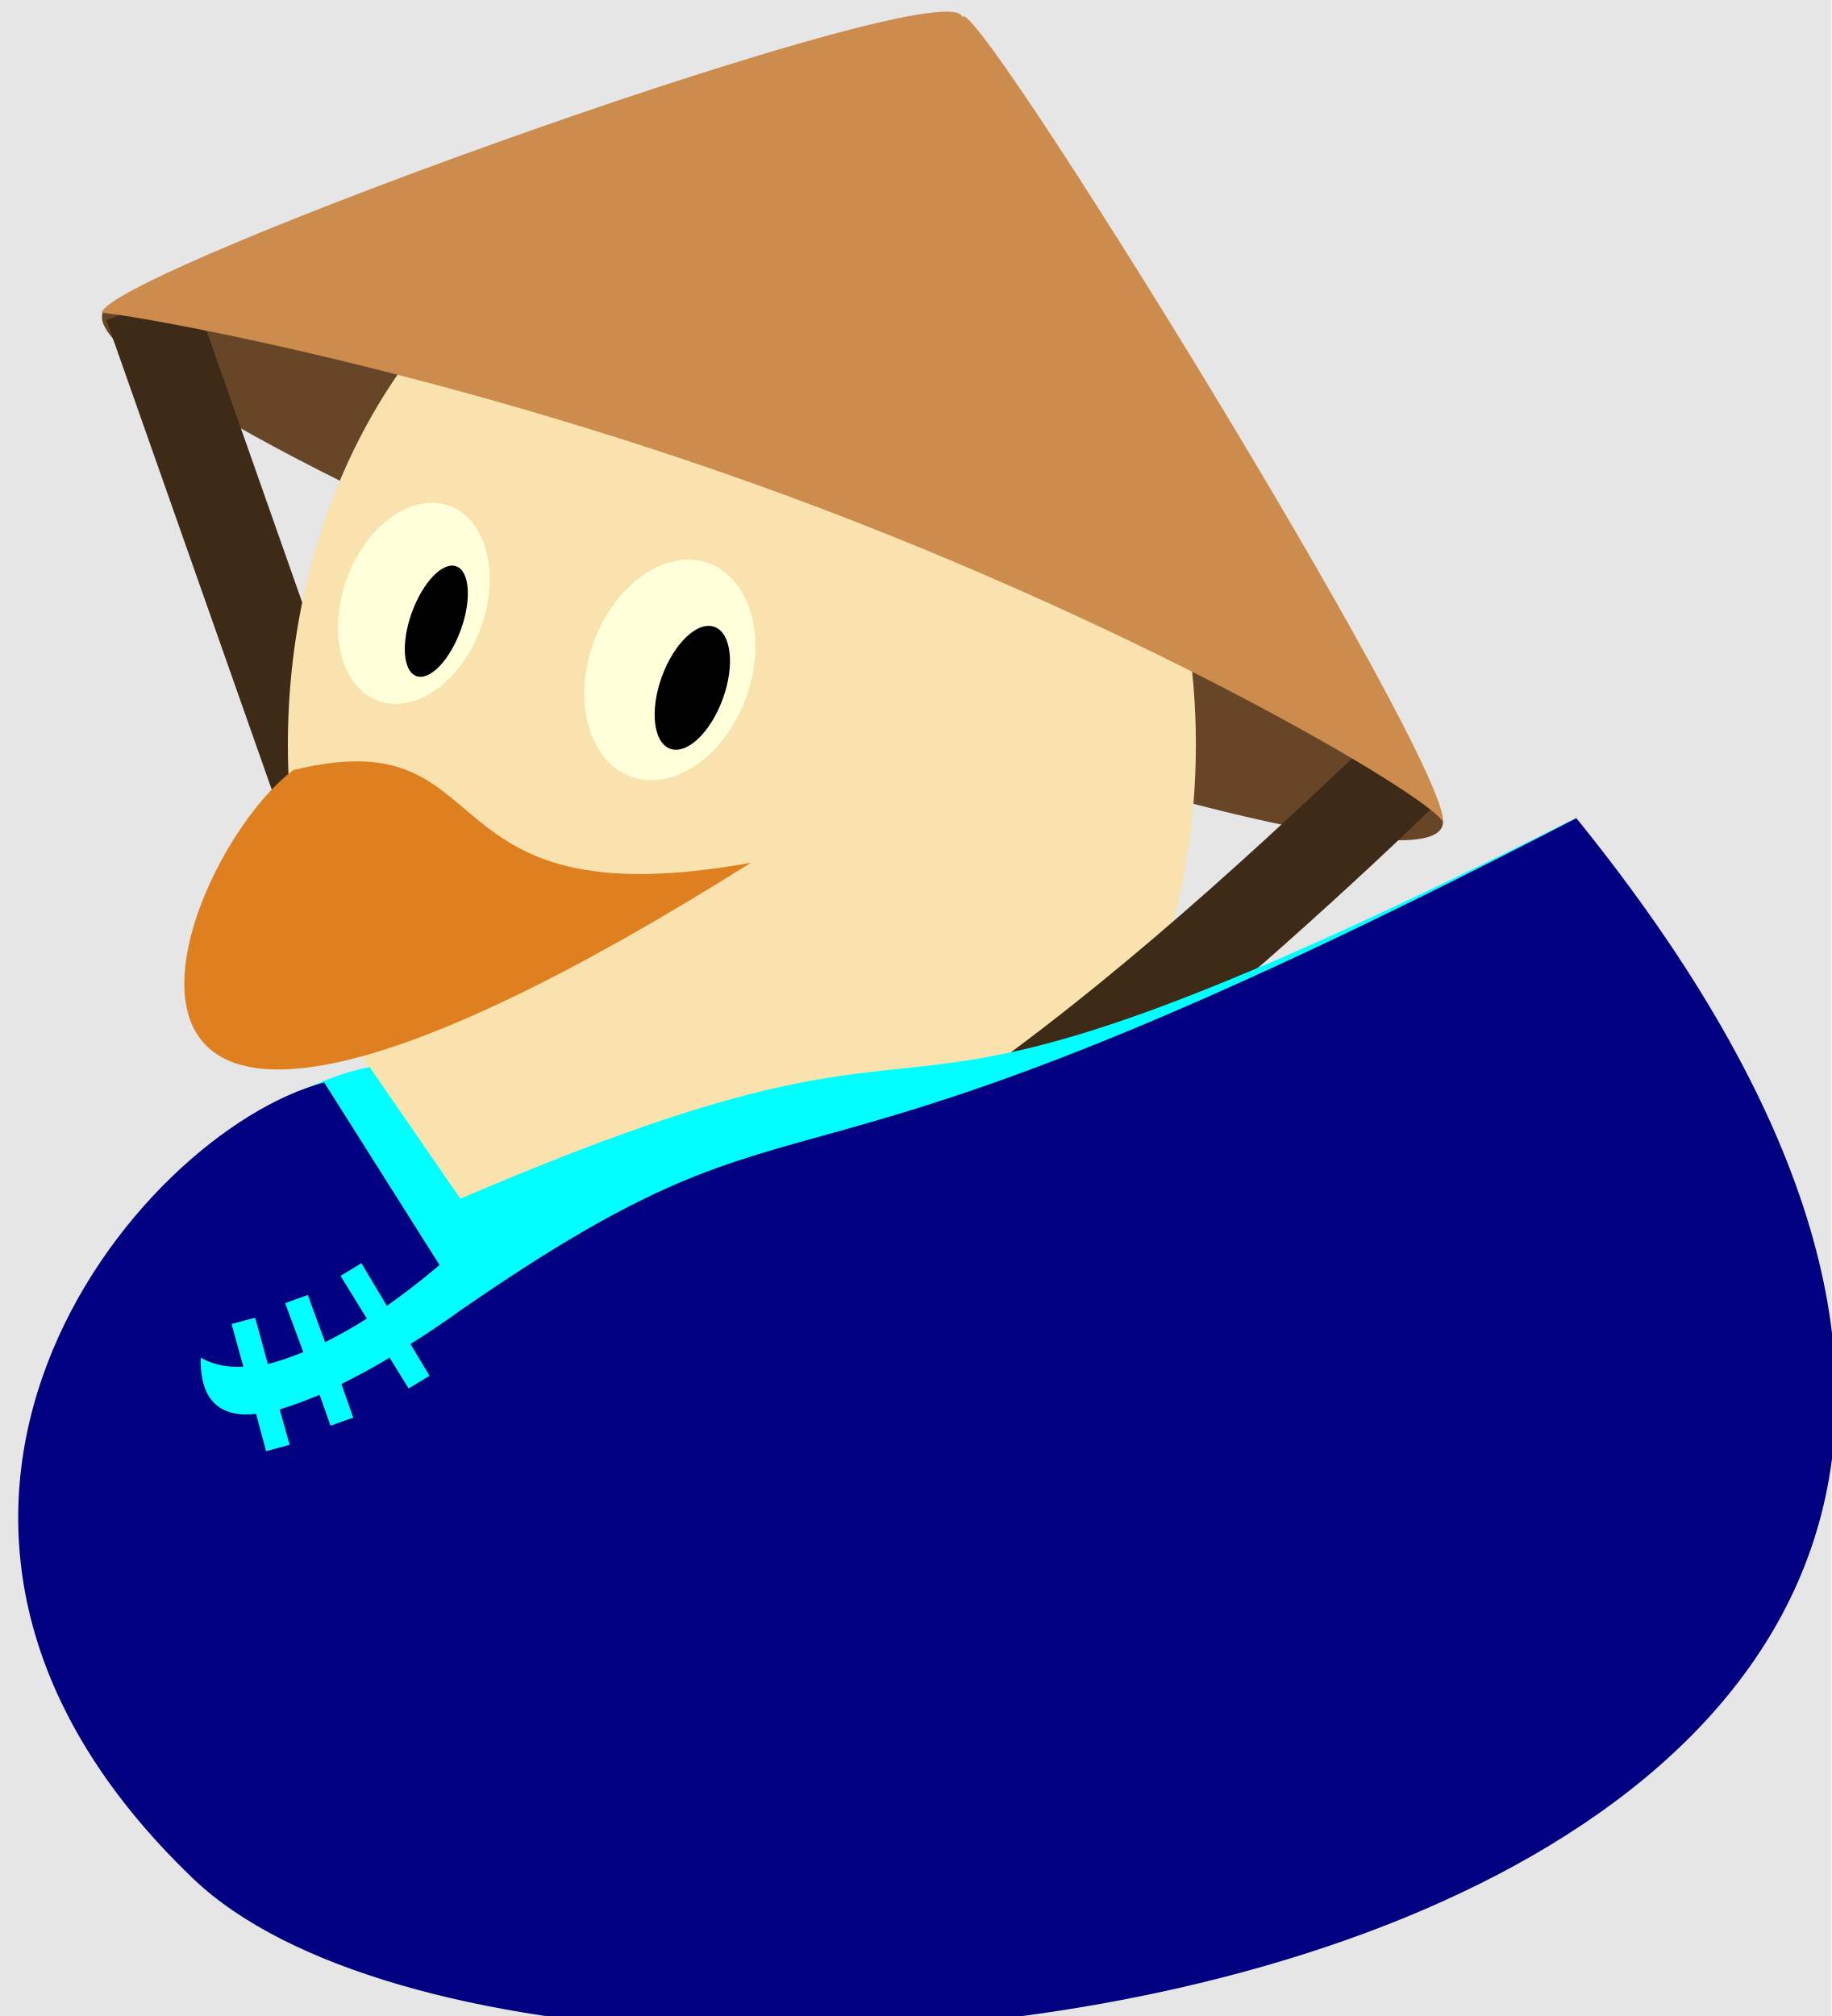
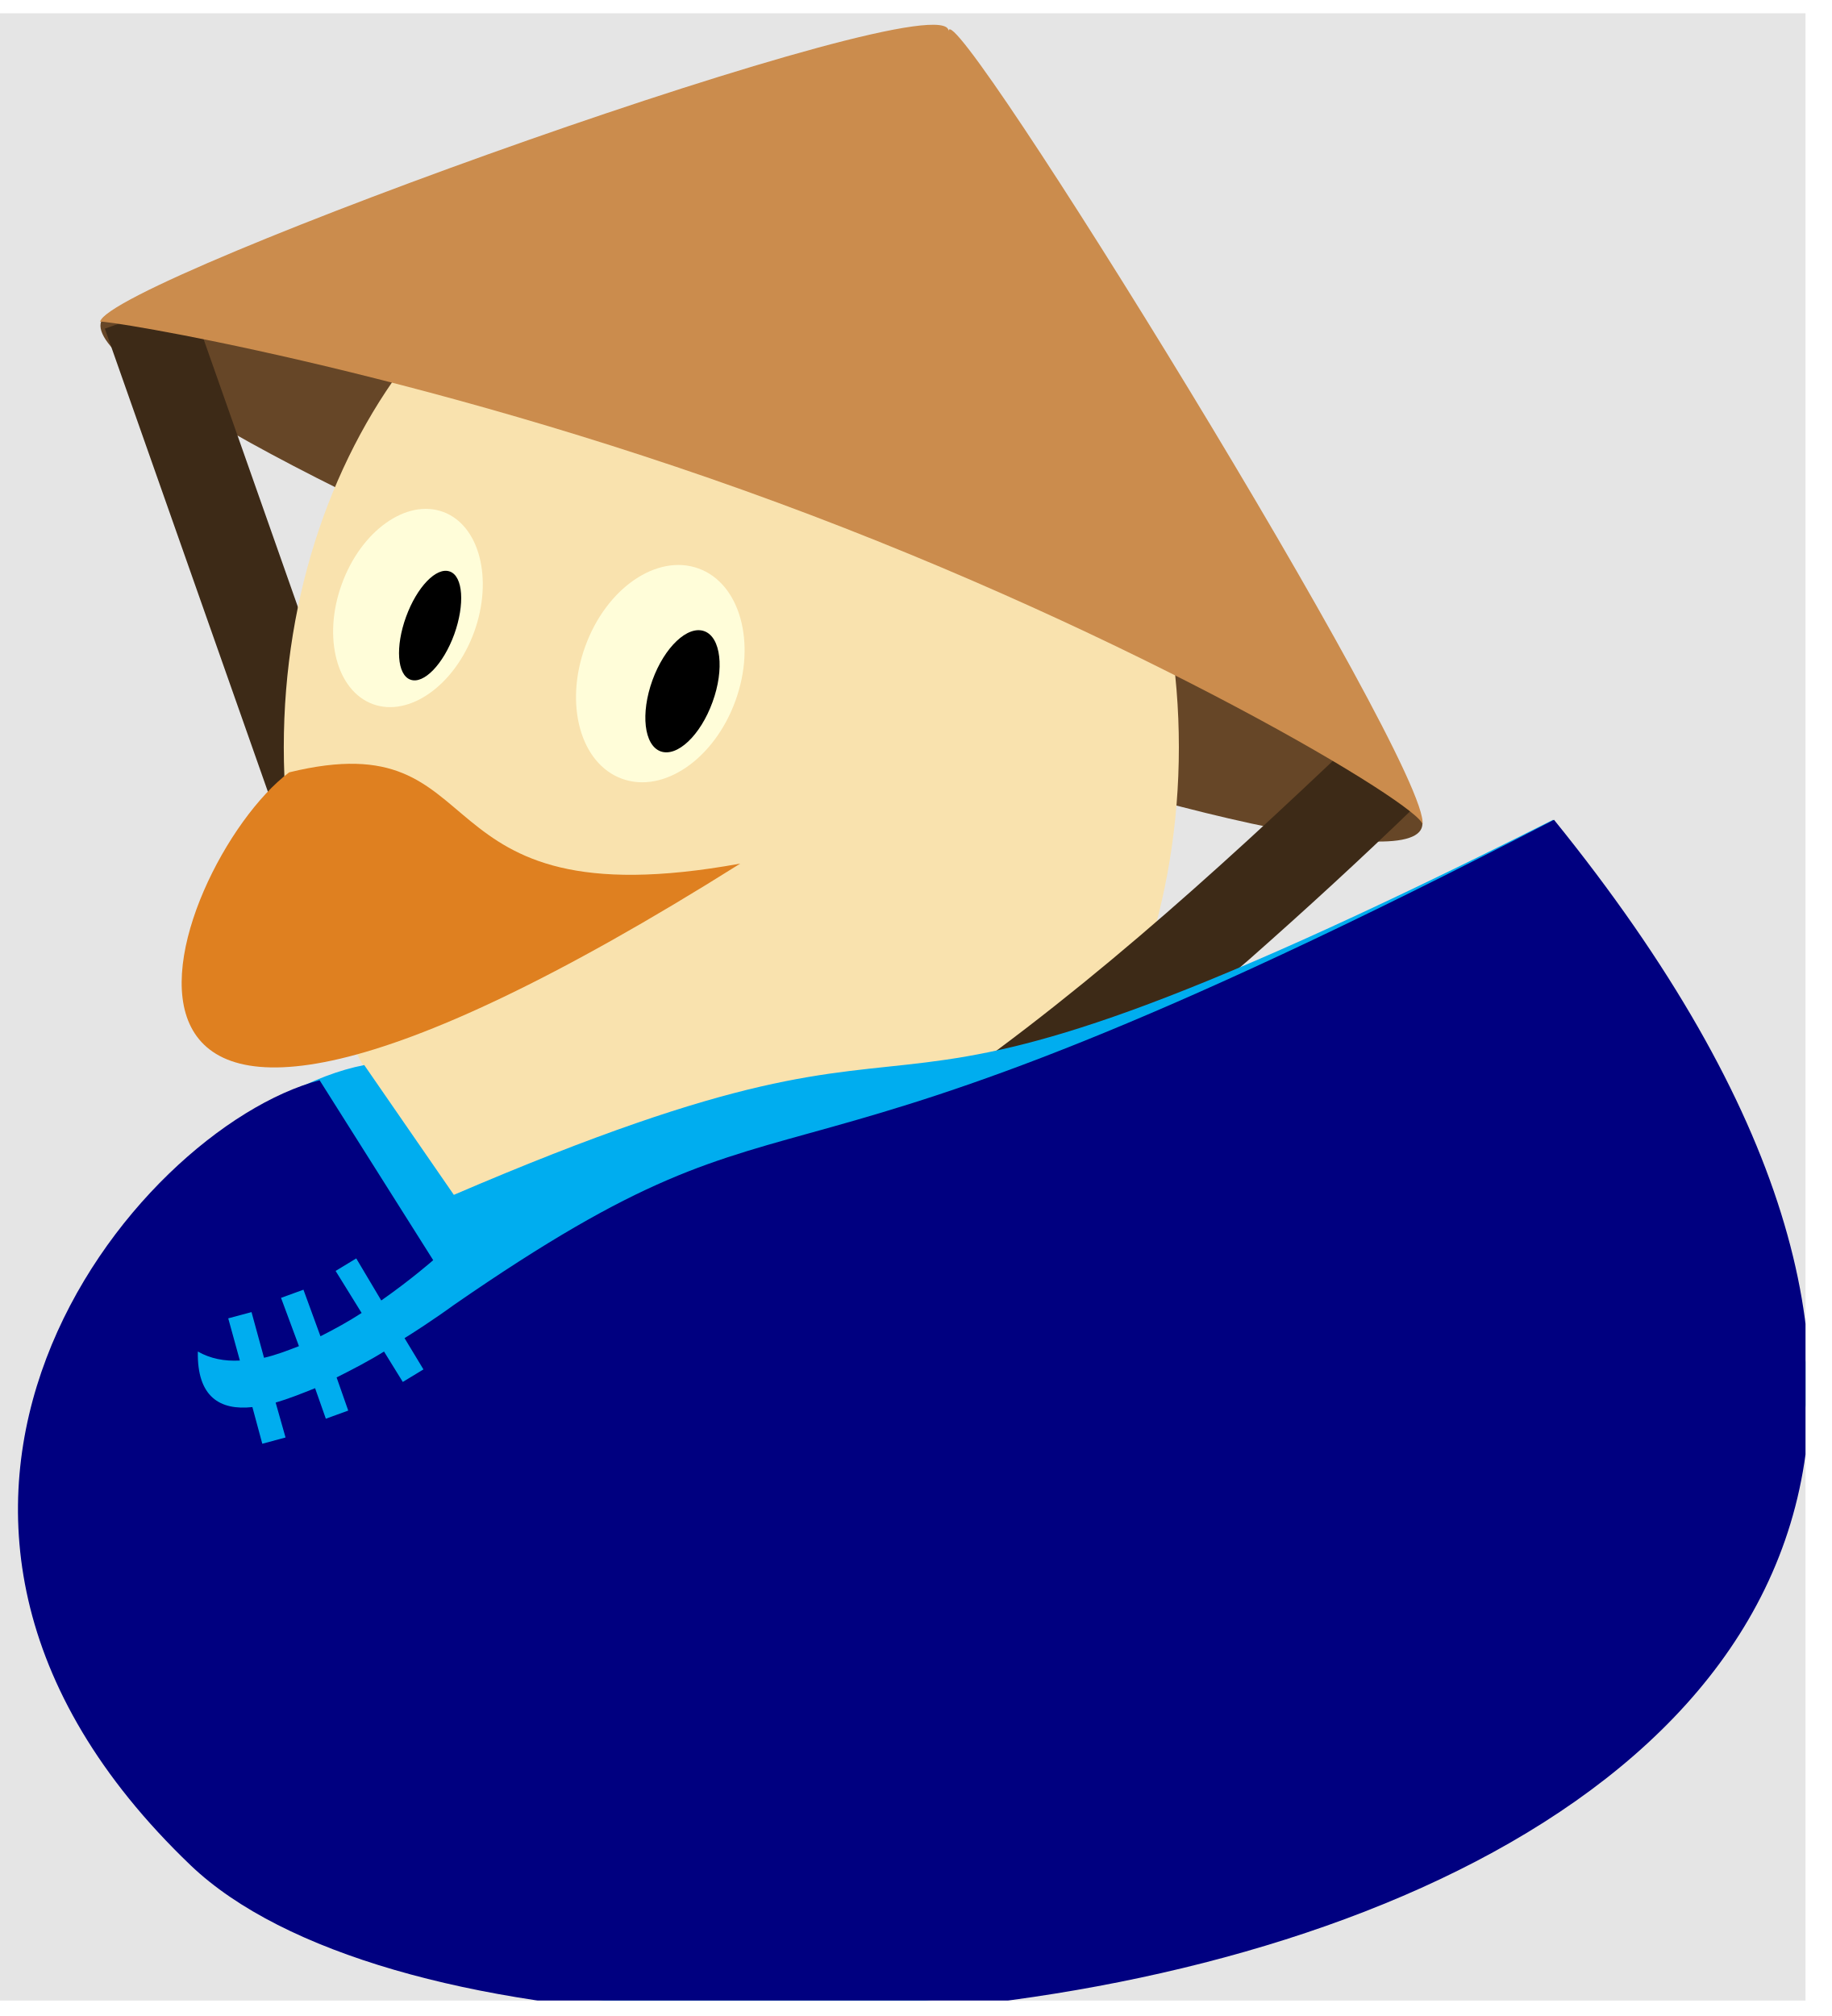
- <svg xmlns="http://www.w3.org/2000/svg" version="1.1" viewBox="0 0 57.175 62.929">
-   <g id="page1">
-     <path d="M0 62.929H57.175V0H0Z" fill="#e6e6e6" />
-     <path d="M45.02 25.803C45.581 24.341 36.676 19.563 25.129 15.131C13.583 10.699 3.768 8.291 3.207 9.753C2.646 11.214 11.551 15.992 23.098 20.424C34.644 24.857 44.459 27.265 45.02 25.803Z" fill="#664627" />
-     <path d="M13.24 38.157L3.322 9.989L5.998 9.048L15.917 37.213Z" fill="#3d2a17" />
-     <path d="M12.189 33.307C5.216 34.526-5.896 47.14 5.839 58.365C17.603 69.591 78.804 62.079 49.181 25.54C24.236 38.948 32.797 26.674 12.189 33.307Z" fill="#f9e2ae" />
-     <path d="M37.332 23.244C37.332 13.459 30.987 5.527 23.159 5.527S8.986 13.459 8.986 23.244C8.986 33.029 15.331 40.961 23.159 40.961S37.332 33.029 37.332 23.244Z" fill="#f9e2ae" />
-     <path d="M9.156 24.038C15.874 22.393 12.983 28.828 23.443 26.929C-0 41.669 5.272 26.957 9.156 24.038Z" fill="#df8020" />
-     <path d="M23.289 21.778C23.958 19.939 23.436 18.061 22.122 17.583C20.808 17.104 19.201 18.208 18.531 20.046C17.862 21.885 18.384 23.764 19.698 24.242C21.012 24.72 22.619 23.617 23.289 21.778Z" fill="#ffffd9" />
-     <path d="M22.563 21.815C22.946 20.765 22.83 19.759 22.304 19.568C21.779 19.376 21.043 20.073 20.661 21.123C20.279 22.173 20.395 23.18 20.92 23.371C21.445 23.562 22.181 22.866 22.563 21.815Z" />
-     <path d="M15.012 19.595C15.624 17.914 15.183 16.209 14.027 15.788C12.871 15.367 11.437 16.389 10.825 18.071C10.213 19.753 10.654 21.457 11.811 21.878C12.967 22.299 14.4 21.277 15.012 19.595Z" fill="#ffffd9" />
-     <path d="M14.382 19.668C14.727 18.722 14.665 17.831 14.244 17.678C13.824 17.525 13.203 18.167 12.859 19.113C12.515 20.059 12.577 20.95 12.997 21.103C13.418 21.256 14.038 20.614 14.382 19.668Z" />
-     <path d="M42.84 23.076C38.421 27.28 33.874 31.408 28.791 34.801L27.743 38.696C32.091 36.394 35.847 33.154 39.558 29.962C41.349 28.383 43.11 26.767 44.827 25.103Z" fill="#3d2a17" />
-     <path d="M11.537 33.307C5.216 34.526-5.896 47.14 5.839 58.365C17.603 69.591 78.804 62.079 49.181 25.54C24.236 38.098 32.797 29.508 14.371 37.417Z" fill="#0ff" />
-     <path d="M49.21 25.54C79.031 62.363 17.802 69.874 6.038 58.649C-5.698 47.424 4.223 35.348 10.12 33.789L13.72 39.486C13.72 39.486 13.039 40.082 12.076 40.762L11.282 39.43L10.63 39.827L11.452 41.159C11.055 41.414 10.601 41.669 10.148 41.896L9.609 40.422L8.901 40.677L9.468 42.208C9.099 42.349 8.731 42.491 8.362 42.577L7.965 41.131L7.228 41.329L7.597 42.661C7.115 42.69 6.661 42.605 6.264 42.378C6.236 43.824 6.973 44.249 7.994 44.135L8.306 45.298L9.042 45.099L8.731 43.993C9.127 43.88 9.553 43.71 9.978 43.54L10.318 44.504L11.027 44.249L10.658 43.2C11.169 42.945 11.707 42.661 12.16 42.378L12.756 43.342L13.408 42.945L12.813 41.953C13.72 41.386 14.371 40.904 14.371 40.904C26.306 32.655 22.79 39.231 49.21 25.54Z" fill="#000080" />
-     <path d="M45.048 25.69C45.048 25.123 36.176 19.757 24.613 15.491C13.048 11.227 3.169 9.683 3.169 9.768C3.455 8.419 30.042-1.134 30.042 .566C30.042-.851 45.329 23.856 45.048 25.69Z" fill="#cb8c4d" />
+ <svg xmlns="http://www.w3.org/2000/svg" width="57.175" height="62.929" viewBox="0 0 57.175 62.929">
+   <defs>
+     <clipPath id="clip-0">
+       <path clip-rule="nonzero" d="M 0 0.414 L 56.363 0.414 L 56.363 62.445 L 0 62.445 Z M 0 0.414 " />
+     </clipPath>
+     <clipPath id="clip-1">
+       <path clip-rule="nonzero" d="M 0 25 L 56.363 25 L 56.363 62.445 L 0 62.445 Z M 0 25 " />
+     </clipPath>
+     <clipPath id="clip-2">
+       <path clip-rule="nonzero" d="M 0 25 L 56.363 25 L 56.363 62.445 L 0 62.445 Z M 0 25 " />
+     </clipPath>
+     <clipPath id="clip-3">
+       <path clip-rule="nonzero" d="M 3 0.414 L 45 0.414 L 45 26 L 3 26 Z M 3 0.414 " />
+     </clipPath>
+   </defs>
+   <g clip-path="url(#clip-0)">
+     <path fill-rule="nonzero" fill="rgb(89.999%, 89.999%, 89.999%)" fill-opacity="1" d="M 0 62.445 L 56.363 62.445 L 56.363 0.414 L 0 0.414 Z M 0 62.445 " />
+   </g>
+   <path fill-rule="nonzero" fill="rgb(39.873%, 27.501%, 15.125%)" fill-opacity="1" d="M 44.379 25.848 C 44.934 24.406 36.152 19.699 24.773 15.328 C 13.391 10.961 3.715 8.586 3.16 10.027 C 2.609 11.469 11.387 16.176 22.77 20.547 C 34.152 24.914 43.828 27.289 44.379 25.848 Z M 44.379 25.848 " />
+   <path fill-rule="nonzero" fill="rgb(23.923%, 16.501%, 9.076%)" fill-opacity="1" d="M 13.051 38.027 L 3.273 10.258 L 5.914 9.332 L 15.691 37.098 Z M 13.051 38.027 " />
+   <g clip-path="url(#clip-1)">
+     <path fill-rule="nonzero" fill="rgb(97.646%, 88.628%, 68.233%)" fill-opacity="1" d="M 12.016 33.246 C 5.141 34.445 -5.812 46.883 5.758 57.949 C 17.352 69.012 77.684 61.609 48.48 25.59 C 23.891 38.805 32.332 26.707 12.016 33.246 Z M 12.016 33.246 " />
+   </g>
+   <path fill-rule="nonzero" fill="rgb(97.646%, 88.628%, 68.233%)" fill-opacity="1" d="M 36.801 23.324 C 36.801 13.68 30.547 5.859 22.828 5.859 C 15.113 5.859 8.859 13.68 8.859 23.324 C 8.859 32.973 15.113 40.789 22.828 40.789 C 30.547 40.789 36.801 32.973 36.801 23.324 Z M 36.801 23.324 " />
+   <path fill-rule="nonzero" fill="rgb(87.5%, 50%, 12.5%)" fill-opacity="1" d="M 9.027 24.109 C 15.648 22.488 12.797 28.832 23.109 26.957 C 0 41.488 5.195 26.984 9.027 24.109 Z M 9.027 24.109 " />
+   <path fill-rule="nonzero" fill="rgb(100%, 99.234%, 85.001%)" fill-opacity="1" d="M 22.957 21.879 C 23.617 20.066 23.102 18.215 21.809 17.746 C 20.512 17.273 18.926 18.359 18.27 20.176 C 17.609 21.988 18.121 23.84 19.418 24.309 C 20.711 24.781 22.297 23.695 22.957 21.879 Z M 22.957 21.879 " />
+   <path fill-rule="nonzero" fill="rgb(0%, 0%, 0%)" fill-opacity="1" d="M 22.242 21.918 C 22.621 20.883 22.504 19.891 21.988 19.703 C 21.469 19.512 20.742 20.199 20.367 21.234 C 19.992 22.27 20.105 23.262 20.621 23.453 C 21.141 23.641 21.867 22.953 22.242 21.918 Z M 22.242 21.918 " />
+   <path fill-rule="nonzero" fill="rgb(100%, 99.234%, 85.001%)" fill-opacity="1" d="M 14.801 19.73 C 15.402 18.07 14.969 16.391 13.828 15.977 C 12.688 15.562 11.273 16.57 10.672 18.227 C 10.066 19.883 10.504 21.562 11.641 21.98 C 12.781 22.395 14.195 21.387 14.801 19.73 Z M 14.801 19.73 " />
+   <path fill-rule="nonzero" fill="rgb(0%, 0%, 0%)" fill-opacity="1" d="M 14.18 19.801 C 14.516 18.867 14.457 17.988 14.043 17.84 C 13.625 17.688 13.016 18.32 12.676 19.254 C 12.336 20.188 12.398 21.066 12.812 21.215 C 13.227 21.367 13.84 20.734 14.18 19.801 Z M 14.18 19.801 " />
+   <path fill-rule="nonzero" fill="rgb(23.923%, 16.501%, 9.076%)" fill-opacity="1" d="M 42.23 23.16 C 37.875 27.305 33.391 31.375 28.383 34.719 L 27.348 38.559 C 31.637 36.289 35.336 33.094 38.996 29.949 C 40.762 28.391 42.496 26.801 44.191 25.16 Z M 42.23 23.16 " />
+   <g clip-path="url(#clip-2)">
+     <path fill-rule="nonzero" fill="rgb(0%, 67.839%, 93.729%)" fill-opacity="1" d="M 11.371 33.246 C 5.141 34.445 -5.812 46.883 5.758 57.949 C 17.352 69.012 77.684 61.609 48.48 25.59 C 23.891 37.969 32.332 29.5 14.168 37.297 Z M 11.371 33.246 " />
+     <path fill-rule="nonzero" fill="rgb(0%, 0%, 50%)" fill-opacity="1" d="M 48.512 25.59 C 77.906 61.887 17.547 69.293 5.953 58.227 C -5.617 47.16 4.164 35.258 9.977 33.719 L 13.523 39.336 C 13.523 39.336 12.855 39.926 11.902 40.594 L 11.121 39.281 L 10.477 39.672 L 11.289 40.984 C 10.898 41.238 10.449 41.488 10.004 41.711 L 9.473 40.258 L 8.773 40.512 L 9.332 42.02 C 8.969 42.16 8.605 42.301 8.242 42.383 L 7.852 40.957 L 7.125 41.152 L 7.488 42.469 C 7.012 42.496 6.566 42.41 6.176 42.188 C 6.148 43.613 6.875 44.031 7.879 43.922 L 8.188 45.066 L 8.914 44.871 L 8.605 43.781 C 8.996 43.668 9.418 43.5 9.836 43.332 L 10.172 44.285 L 10.871 44.031 L 10.508 42.996 C 11.008 42.746 11.539 42.469 11.988 42.188 L 12.574 43.137 L 13.219 42.746 L 12.629 41.77 C 13.523 41.211 14.168 40.734 14.168 40.734 C 25.93 32.602 22.465 39.086 48.512 25.59 Z M 48.512 25.59 " />
+   </g>
+   <g clip-path="url(#clip-3)">
+     <path fill-rule="nonzero" fill="rgb(79.749%, 54.999%, 30.249%)" fill-opacity="1" d="M 44.406 25.738 C 44.406 25.18 35.66 19.887 24.262 15.684 C 12.863 11.48 3.125 9.957 3.125 10.043 C 3.406 8.711 29.613 -0.707 29.613 0.973 C 29.613 -0.426 44.684 23.93 44.406 25.738 Z M 44.406 25.738 " />
  </g>
</svg>
